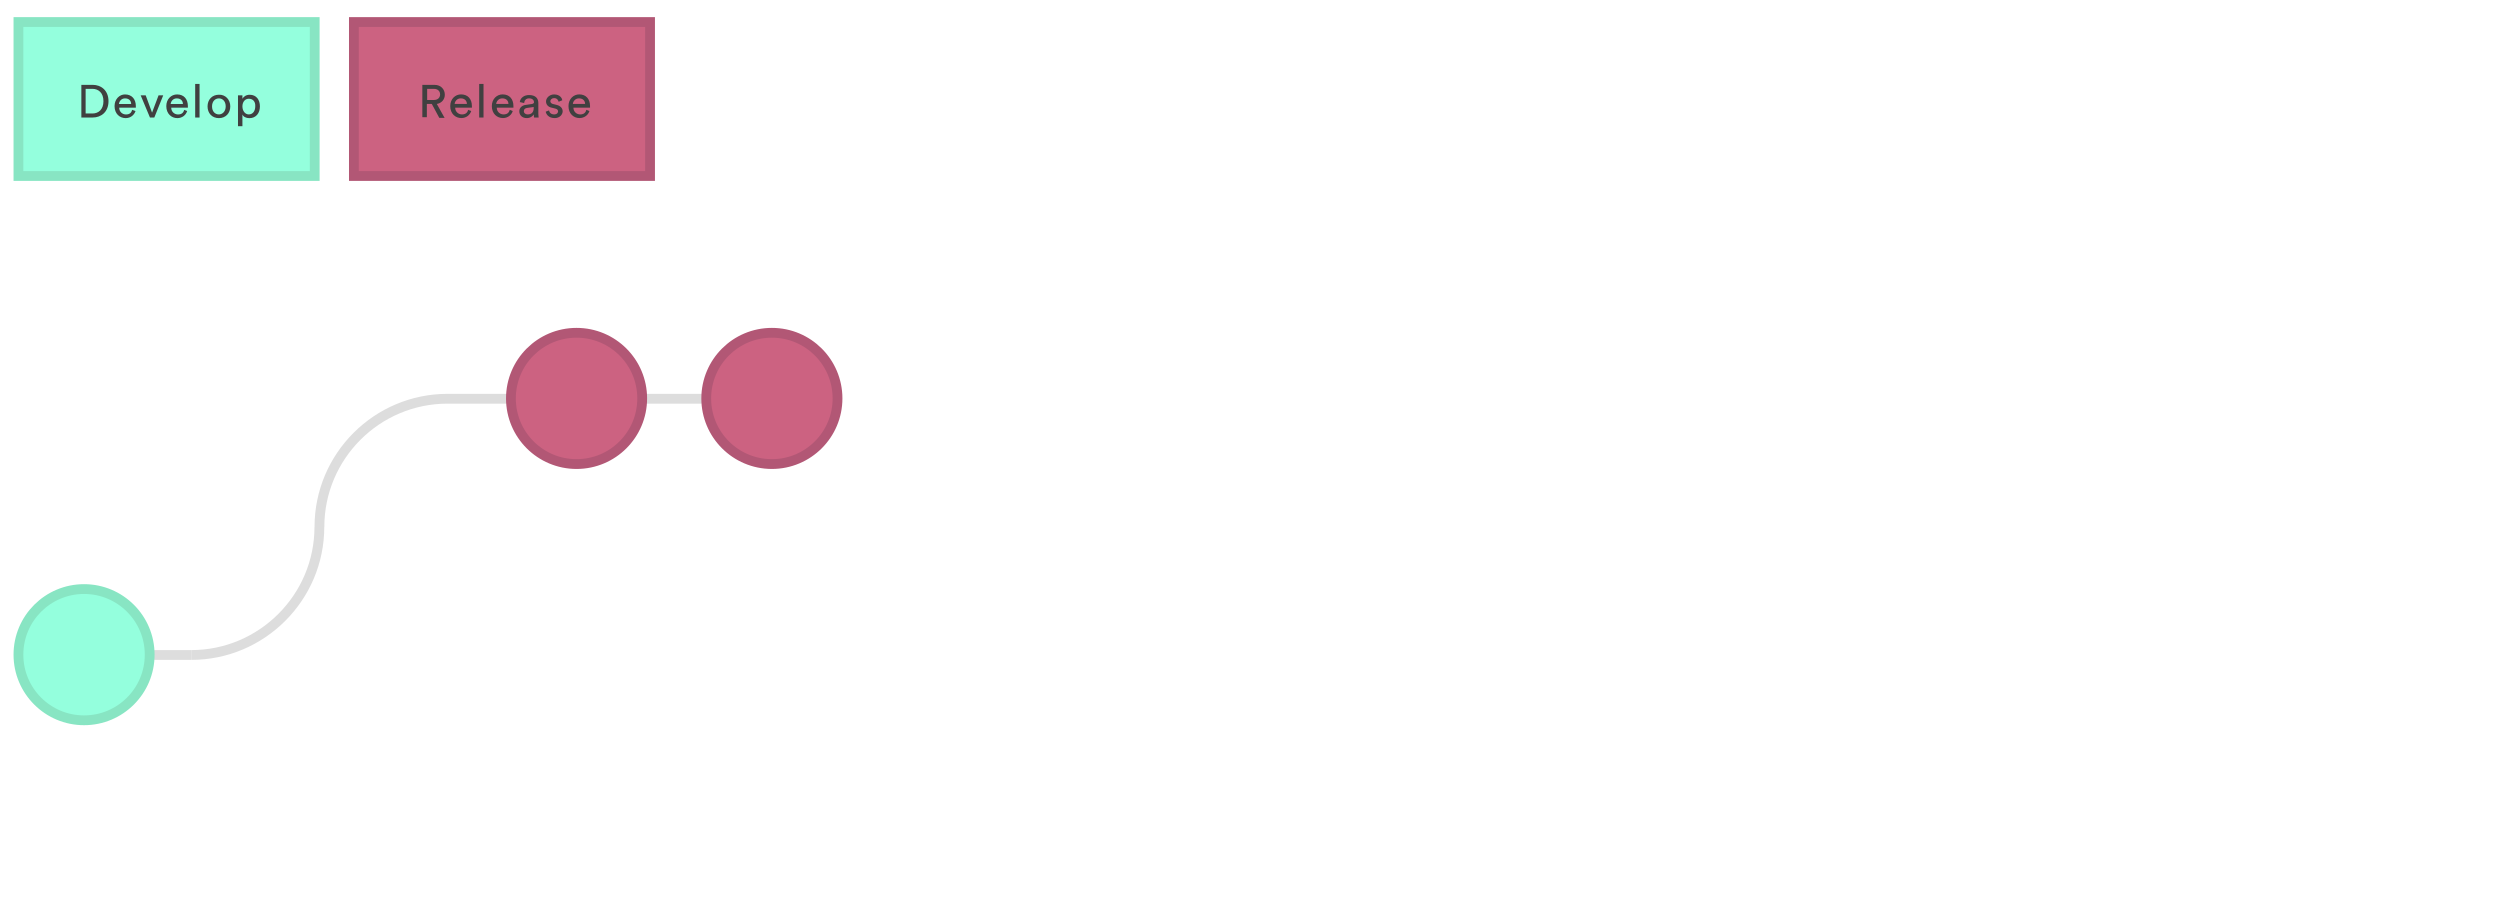
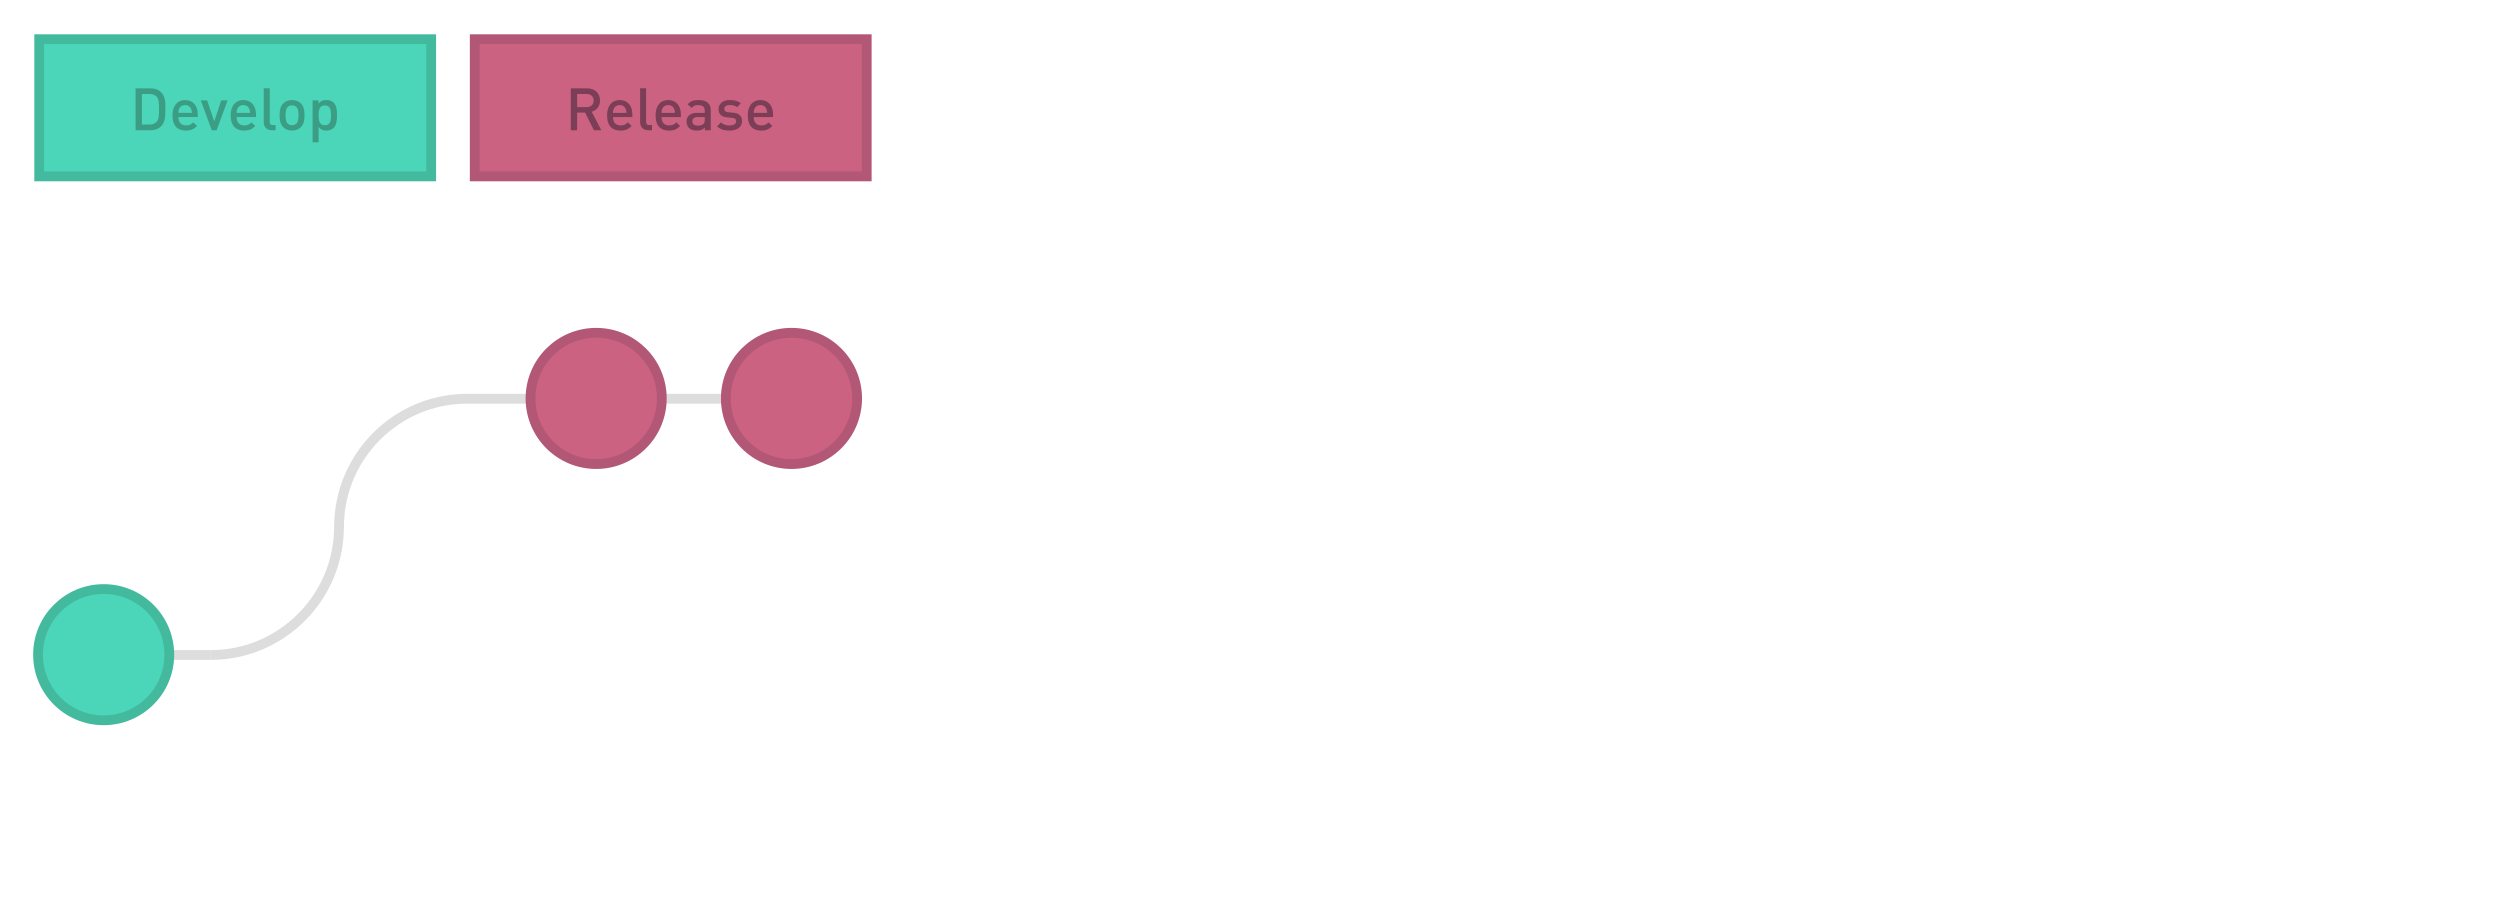
<svg xmlns="http://www.w3.org/2000/svg" version="1.1" id="Layer_1" x="0px" y="0px" width="127.559px" height="46.01px" viewBox="0 0 127.559 46.01" enable-background="new 0 0 127.559 46.01" xml:space="preserve">
  <g id="git_x5F_workflow_x5F_9">
-     <path fill="none" stroke="#DDDDDD" stroke-width="0.5" stroke-miterlimit="10" d="M9.758,33.42h-2.2" />
-     <circle fill="#94FFDD" stroke="#88E5C3" stroke-width="0.5" stroke-miterlimit="10" cx="4.289" cy="33.404" r="3.348" />
-     <path fill="none" stroke="#DDDDDD" stroke-width="0.5" stroke-miterlimit="10" d="M16.296,26.882c0,3.604-2.937,6.538-6.538,6.538    M23.024,20.345h-0.188c-3.604,0-6.537,2.934-6.537,6.537 M42.732,20.345H23.024" />
-     <circle fill="#CC6281" stroke="#B25775" stroke-width="0.5" stroke-miterlimit="10" cx="39.384" cy="20.329" r="3.349" />
-     <circle fill="#CC6281" stroke="#B25775" stroke-width="0.5" stroke-miterlimit="10" cx="29.418" cy="20.329" r="3.349" />
+     <path fill="none" stroke="#DDDDDD" stroke-width="0.5" stroke-miterlimit="10" d="M10.758,33.42h-2.2" />
+     <circle fill="#4BD6BA" stroke="#43BA9E" stroke-width="0.5" stroke-miterlimit="10" cx="5.289" cy="33.404" r="3.348" />
+     <path fill="none" stroke="#DDDDDD" stroke-width="0.5" stroke-miterlimit="10" d="M17.296,26.882c0,3.604-2.938,6.538-6.538,6.538    M24.024,20.345h-0.188c-3.604,0-6.537,2.934-6.537,6.537 M43.732,20.345H24.024" />
+     <circle fill="#CC6281" stroke="#B25775" stroke-width="0.5" stroke-miterlimit="10" cx="40.384" cy="20.329" r="3.349" />
+     <circle fill="#CC6281" stroke="#B25775" stroke-width="0.5" stroke-miterlimit="10" cx="30.418" cy="20.329" r="3.349" />
  </g>
-   <path fill="#CC6281" stroke="#B25775" stroke-width="0.5" stroke-miterlimit="10" d="M18.057,1.124h15.111V8.98H18.057V1.124z" />
-   <path fill="#404040" d="M22.032,5.304H21.78v0.675h-0.231V4.33h0.627c0.312,0,0.52,0.219,0.52,0.504  c0,0.235-0.155,0.424-0.407,0.471l0.395,0.708h-0.27L22.032,5.304z M22.141,5.101c0.189,0,0.314-0.111,0.314-0.283  c0-0.174-0.125-0.284-0.314-0.284h-0.346v0.567H22.141z M24.043,5.665c-0.064,0.204-0.254,0.359-0.504,0.359  c-0.299,0-0.566-0.219-0.566-0.611c0-0.359,0.252-0.597,0.551-0.597c0.349,0,0.554,0.236,0.554,0.597v0.08h-0.853  c0,0.201,0.158,0.345,0.346,0.345c0.188,0,0.283-0.094,0.314-0.235L24.043,5.665z M23.823,5.304c0-0.158-0.11-0.285-0.313-0.285  c-0.189,0-0.299,0.146-0.314,0.285H23.823z M24.45,5.996V4.281h0.221v1.715H24.45z M26.163,5.665  c-0.062,0.204-0.252,0.359-0.502,0.359c-0.302,0-0.566-0.219-0.566-0.611c0-0.359,0.252-0.597,0.551-0.597  c0.349,0,0.551,0.236,0.551,0.597v0.08h-0.85c0,0.201,0.156,0.345,0.346,0.345c0.19,0,0.283-0.094,0.314-0.235L26.163,5.665z   M25.942,5.304c0-0.158-0.106-0.285-0.312-0.285c-0.189,0-0.299,0.146-0.314,0.285H25.942z M26.838,5.351l0.312-0.047  c0.062-0.016,0.097-0.047,0.097-0.08c0-0.109-0.078-0.205-0.25-0.205c-0.158,0-0.236,0.096-0.254,0.238l-0.222-0.049  c0.031-0.22,0.222-0.359,0.476-0.359c0.346,0,0.471,0.189,0.471,0.408v0.55c0,0.094,0.016,0.156,0.016,0.189h-0.233  c0-0.033-0.019-0.08-0.019-0.158c-0.047,0.078-0.156,0.188-0.356,0.188c-0.238,0-0.379-0.155-0.379-0.346  C26.493,5.493,26.651,5.366,26.838,5.351z M27.231,5.509V5.46l-0.346,0.049c-0.094,0.016-0.158,0.062-0.158,0.171  c0,0.08,0.08,0.158,0.189,0.158C27.09,5.838,27.231,5.76,27.231,5.509z M28.016,5.634c0.021,0.126,0.111,0.204,0.271,0.204  c0.125,0,0.188-0.078,0.188-0.158c0-0.062-0.049-0.124-0.143-0.14l-0.188-0.047C27.969,5.46,27.86,5.335,27.86,5.177  c0-0.188,0.188-0.359,0.408-0.359c0.314,0,0.408,0.201,0.424,0.297l-0.188,0.078c-0.019-0.061-0.064-0.188-0.236-0.188  c-0.106,0-0.188,0.08-0.188,0.158c0,0.061,0.049,0.125,0.127,0.141l0.188,0.047c0.205,0.047,0.314,0.174,0.314,0.329  c0,0.158-0.144,0.346-0.408,0.346c-0.314,0-0.439-0.203-0.455-0.33L28.016,5.634z M30.075,5.665  c-0.062,0.204-0.255,0.359-0.507,0.359c-0.297,0-0.562-0.219-0.562-0.611c0-0.359,0.252-0.597,0.549-0.597  c0.346,0,0.551,0.236,0.551,0.597v0.08h-0.848c0,0.201,0.156,0.345,0.346,0.345c0.188,0,0.281-0.094,0.312-0.235L30.075,5.665z   M29.854,5.304c0-0.158-0.106-0.285-0.312-0.285c-0.188,0-0.299,0.146-0.314,0.285H29.854z" />
-   <path fill="#94FFDD" stroke="#88E5C3" stroke-width="0.5" stroke-miterlimit="10" d="M0.941,1.124h15.116V8.98H0.941V1.124z" />
-   <path fill="#404040" d="M4.151,5.996V4.329h0.58c0.427,0,0.805,0.283,0.805,0.834c0,0.551-0.378,0.833-0.805,0.833H4.151z   M4.716,5.791c0.31,0,0.562-0.204,0.562-0.628c0-0.427-0.254-0.63-0.562-0.63H4.369v1.258H4.716z M6.915,5.665  C6.848,5.869,6.661,6.027,6.414,6.027c-0.304,0-0.569-0.22-0.569-0.612c0-0.359,0.253-0.597,0.532-0.597  c0.347,0,0.554,0.236,0.554,0.597v0.08H6.083c0,0.201,0.152,0.345,0.347,0.345c0.188,0,0.278-0.093,0.312-0.235L6.915,5.665z   M6.692,5.305c0-0.158-0.104-0.285-0.312-0.285c-0.188,0-0.294,0.145-0.312,0.285H6.692z M7.874,5.996H7.651L7.178,4.865h0.256  l0.324,0.882L8.09,4.865h0.238L7.874,5.996z M9.549,5.665C9.487,5.869,9.301,6.027,9.047,6.027c-0.295,0-0.562-0.22-0.562-0.612  c0-0.359,0.252-0.597,0.55-0.597c0.348,0,0.551,0.236,0.551,0.597v0.08H8.737c0,0.201,0.156,0.345,0.345,0.345  s0.284-0.093,0.313-0.235L9.549,5.665z M9.333,5.305c0-0.158-0.109-0.285-0.314-0.285c-0.188,0-0.295,0.145-0.312,0.285H9.333z   M9.959,5.996V4.281h0.223v1.715H9.959z M11.75,5.429c0,0.347-0.234,0.598-0.58,0.598c-0.351,0-0.58-0.251-0.58-0.598  c0-0.344,0.229-0.596,0.58-0.596C11.502,4.818,11.75,5.085,11.75,5.429z M11.516,5.429c0-0.266-0.16-0.409-0.346-0.409  c-0.188,0-0.351,0.145-0.351,0.409c0,0.267,0.162,0.409,0.351,0.409C11.356,5.838,11.516,5.681,11.516,5.429z M12.143,6.436V4.865  h0.226V5.04c0.062-0.111,0.186-0.205,0.372-0.205c0.349,0,0.521,0.268,0.521,0.596c0,0.332-0.191,0.598-0.539,0.598  c-0.172,0-0.311-0.076-0.354-0.188v0.598h-0.226V6.436z M12.694,5.038c-0.2,0-0.325,0.171-0.325,0.391  c0,0.236,0.141,0.409,0.325,0.409c0.205,0,0.33-0.173,0.33-0.409C13.04,5.194,12.915,5.038,12.694,5.038z" />
+   <g>
+     <rect x="2" y="2" fill="#4BD6BA" stroke="#43BA9E" stroke-width="0.5" stroke-miterlimit="10" width="20" height="7" />
+     <g>
+       <path fill="#3B9E84" d="M8.22,6.444C8.085,6.58,7.89,6.646,7.668,6.646H6.916v-2.14h0.751c0.222,0,0.417,0.066,0.553,0.201    c0.231,0.231,0.217,0.544,0.217,0.854S8.452,6.213,8.22,6.444z M7.998,4.941c-0.09-0.099-0.21-0.144-0.364-0.144H7.24v1.557h0.394    c0.153,0,0.273-0.045,0.364-0.145C8.11,6.086,8.113,5.855,8.113,5.561C8.113,5.266,8.11,5.064,7.998,4.941z" />
+       <path fill="#3B9E84" d="M9.103,5.972c0,0.262,0.139,0.427,0.388,0.427c0.171,0,0.261-0.048,0.37-0.156l0.195,0.184    C9.9,6.583,9.753,6.664,9.485,6.664C9.103,6.664,8.8,6.462,8.8,5.882c0-0.493,0.255-0.778,0.646-0.778    c0.409,0,0.646,0.3,0.646,0.733v0.135H9.103z M9.747,5.551C9.698,5.437,9.591,5.359,9.446,5.359c-0.144,0-0.255,0.078-0.304,0.192    c-0.03,0.069-0.036,0.114-0.039,0.208h0.686C9.786,5.666,9.777,5.621,9.747,5.551z" />
+       <path fill="#3B9E84" d="M11.054,6.646h-0.25l-0.559-1.524h0.325l0.361,1.073l0.357-1.073h0.325L11.054,6.646z" />
+       <path fill="#3B9E84" d="M12.073,5.972c0,0.262,0.139,0.427,0.388,0.427c0.171,0,0.261-0.048,0.37-0.156l0.195,0.184    c-0.156,0.156-0.304,0.237-0.571,0.237c-0.382,0-0.685-0.202-0.685-0.782c0-0.493,0.255-0.778,0.646-0.778    c0.409,0,0.646,0.3,0.646,0.733v0.135H12.073z M12.717,5.551c-0.048-0.114-0.156-0.192-0.301-0.192    c-0.144,0-0.255,0.078-0.304,0.192c-0.03,0.069-0.036,0.114-0.039,0.208h0.686C12.756,5.666,12.746,5.621,12.717,5.551z" />
+       <path fill="#3B9E84" d="M13.874,6.646c-0.292,0-0.418-0.195-0.418-0.421V4.505h0.307v1.701c0,0.117,0.042,0.177,0.166,0.177h0.135    v0.262H13.874z" />
+       <path fill="#3B9E84" d="M15.357,6.483c-0.1,0.102-0.25,0.18-0.457,0.18s-0.355-0.078-0.454-0.18    c-0.144-0.15-0.18-0.343-0.18-0.602c0-0.255,0.036-0.448,0.18-0.598c0.099-0.102,0.247-0.18,0.454-0.18s0.357,0.078,0.457,0.18    c0.144,0.15,0.18,0.343,0.18,0.598C15.537,6.141,15.501,6.333,15.357,6.483z M15.126,5.464C15.069,5.407,14.99,5.377,14.9,5.377    s-0.166,0.03-0.223,0.087c-0.093,0.093-0.105,0.252-0.105,0.417c0,0.166,0.012,0.325,0.105,0.418    c0.057,0.057,0.132,0.09,0.223,0.09s0.168-0.033,0.226-0.09c0.093-0.093,0.105-0.252,0.105-0.418    C15.231,5.717,15.219,5.557,15.126,5.464z" />
+       <path fill="#3B9E84" d="M17.025,6.528c-0.084,0.084-0.217,0.135-0.37,0.135c-0.162,0-0.289-0.042-0.399-0.174v0.772h-0.307v-2.14    h0.3v0.162c0.114-0.138,0.238-0.18,0.403-0.18c0.153,0,0.289,0.051,0.373,0.135c0.153,0.153,0.171,0.412,0.171,0.643    S17.178,6.375,17.025,6.528z M16.574,5.377c-0.276,0-0.318,0.234-0.318,0.505s0.042,0.508,0.318,0.508    c0.277,0,0.316-0.238,0.316-0.508S16.851,5.377,16.574,5.377z" />
+     </g>
+   </g>
+   <g>
+     <rect x="24.223" y="2" fill="#CC6281" stroke="#B25775" stroke-width="0.5" stroke-miterlimit="10" width="20" height="7" />
+     <g>
+       <path fill="#7C3E56" d="M30.304,6.646l-0.451-0.902h-0.406v0.902h-0.324v-2.14h0.83c0.406,0,0.664,0.261,0.664,0.625    c0,0.307-0.186,0.502-0.427,0.568l0.493,0.947H30.304z M29.928,4.797h-0.481v0.67h0.481c0.217,0,0.364-0.124,0.364-0.334    S30.145,4.797,29.928,4.797z" />
+       <path fill="#7C3E56" d="M31.277,5.972c0,0.262,0.139,0.427,0.388,0.427c0.171,0,0.261-0.048,0.37-0.156l0.195,0.184    c-0.156,0.156-0.304,0.237-0.571,0.237c-0.382,0-0.685-0.202-0.685-0.782c0-0.493,0.255-0.778,0.646-0.778    c0.409,0,0.646,0.3,0.646,0.733v0.135H31.277z M31.921,5.551c-0.048-0.114-0.156-0.192-0.301-0.192    c-0.144,0-0.255,0.078-0.304,0.192c-0.03,0.069-0.036,0.114-0.039,0.208h0.686C31.96,5.666,31.95,5.621,31.921,5.551z" />
+       <path fill="#7C3E56" d="M33.078,6.646c-0.292,0-0.418-0.195-0.418-0.421V4.505h0.307v1.701c0,0.117,0.042,0.177,0.166,0.177h0.135    v0.262H33.078z" />
+       <path fill="#7C3E56" d="M33.752,5.972c0,0.262,0.139,0.427,0.388,0.427c0.171,0,0.261-0.048,0.37-0.156l0.195,0.184    c-0.156,0.156-0.304,0.237-0.571,0.237c-0.382,0-0.685-0.202-0.685-0.782c0-0.493,0.255-0.778,0.646-0.778    c0.409,0,0.646,0.3,0.646,0.733v0.135H33.752z M34.396,5.551c-0.048-0.114-0.156-0.192-0.301-0.192    c-0.144,0-0.255,0.078-0.304,0.192c-0.03,0.069-0.036,0.114-0.039,0.208h0.686C34.435,5.666,34.426,5.621,34.396,5.551z" />
+       <path fill="#7C3E56" d="M35.965,6.646V6.507c-0.111,0.111-0.216,0.156-0.406,0.156s-0.315-0.045-0.409-0.138    c-0.078-0.081-0.12-0.199-0.12-0.328c0-0.256,0.177-0.439,0.526-0.439h0.403V5.65c0-0.192-0.096-0.286-0.333-0.286    c-0.168,0-0.25,0.039-0.334,0.147L35.09,5.323c0.144-0.168,0.294-0.219,0.547-0.219c0.418,0,0.628,0.177,0.628,0.523v1.019H35.965    z M35.959,5.972h-0.358c-0.18,0-0.273,0.081-0.273,0.219c0,0.139,0.087,0.217,0.28,0.217c0.117,0,0.204-0.009,0.286-0.087    c0.045-0.045,0.066-0.117,0.066-0.226V5.972z" />
+       <path fill="#7C3E56" d="M37.227,6.664c-0.25,0-0.46-0.042-0.64-0.219l0.201-0.202c0.124,0.126,0.289,0.159,0.439,0.159    c0.187,0,0.334-0.066,0.334-0.21c0-0.102-0.057-0.168-0.205-0.18L37.113,5.99c-0.285-0.024-0.451-0.153-0.451-0.421    c0-0.297,0.255-0.466,0.574-0.466c0.229,0,0.424,0.048,0.565,0.171L37.609,5.47c-0.096-0.081-0.231-0.111-0.375-0.111    c-0.184,0-0.277,0.081-0.277,0.195c0,0.09,0.048,0.16,0.21,0.174l0.241,0.021c0.285,0.024,0.454,0.16,0.454,0.43    C37.861,6.498,37.591,6.664,37.227,6.664z" />
+       <path fill="#7C3E56" d="M38.456,5.972c0,0.262,0.139,0.427,0.388,0.427c0.171,0,0.261-0.048,0.37-0.156l0.195,0.184    c-0.156,0.156-0.304,0.237-0.571,0.237c-0.382,0-0.685-0.202-0.685-0.782c0-0.493,0.255-0.778,0.646-0.778    c0.409,0,0.646,0.3,0.646,0.733v0.135H38.456z M39.1,5.551c-0.048-0.114-0.156-0.192-0.301-0.192    c-0.144,0-0.255,0.078-0.304,0.192c-0.03,0.069-0.036,0.114-0.039,0.208h0.686C39.139,5.666,39.13,5.621,39.1,5.551z" />
+     </g>
+   </g>
</svg>
